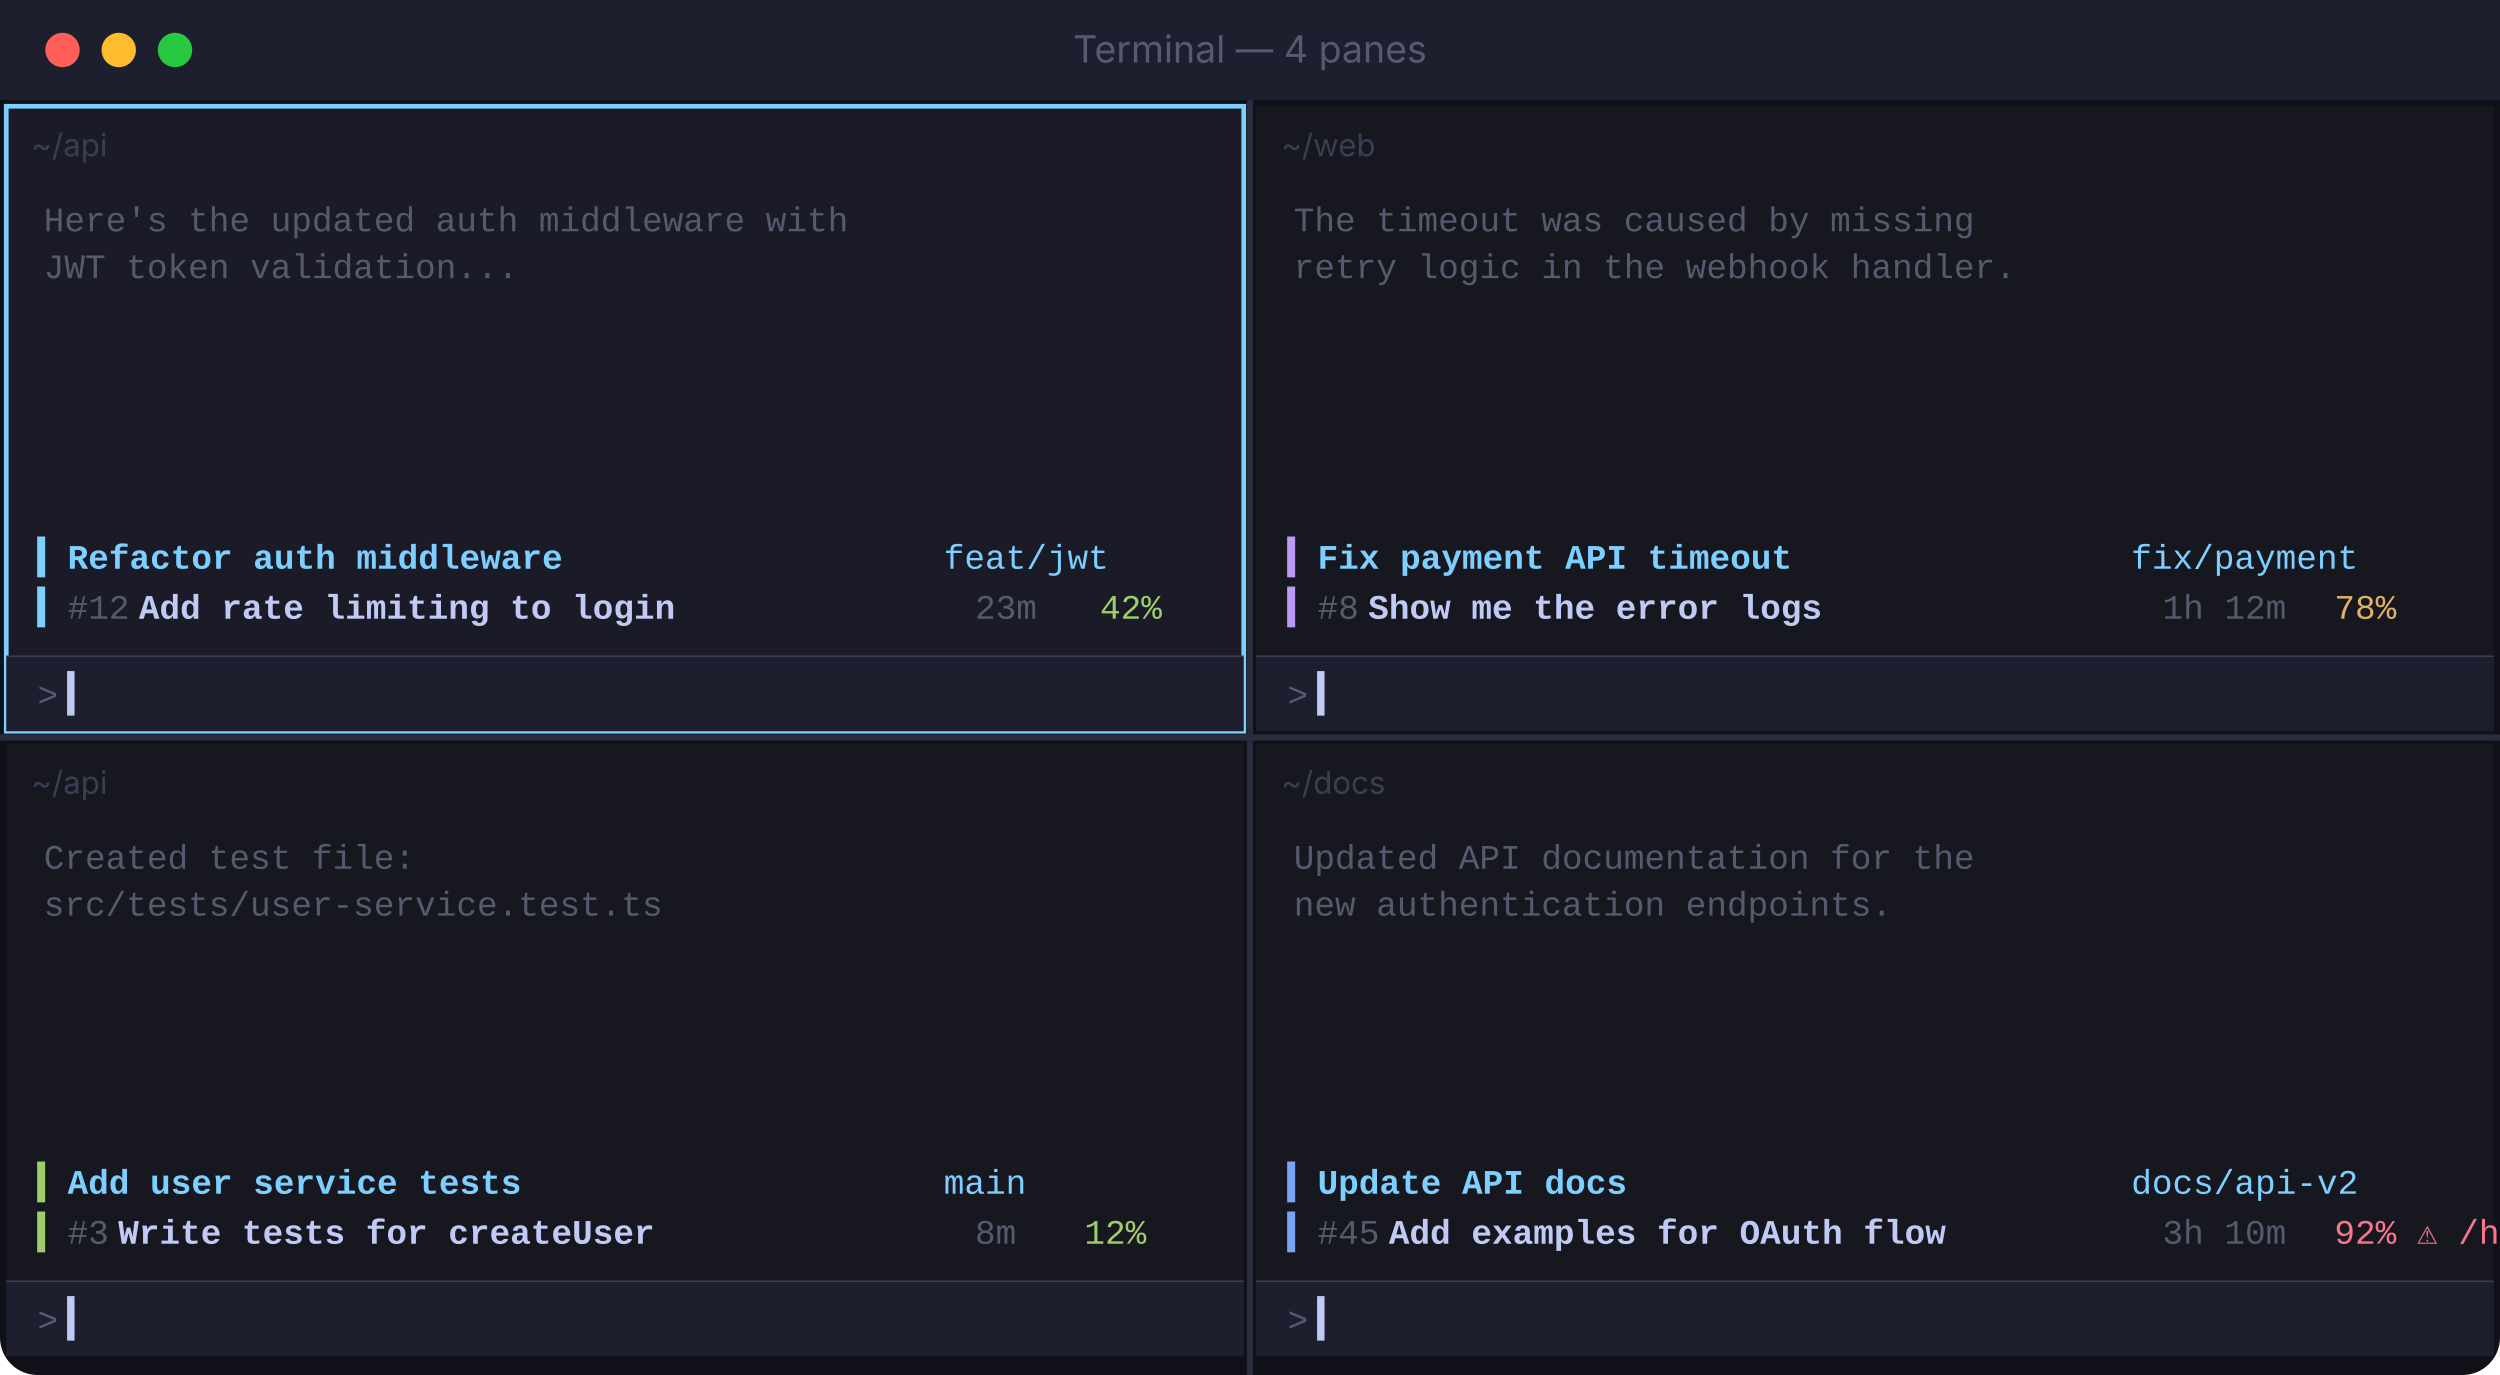
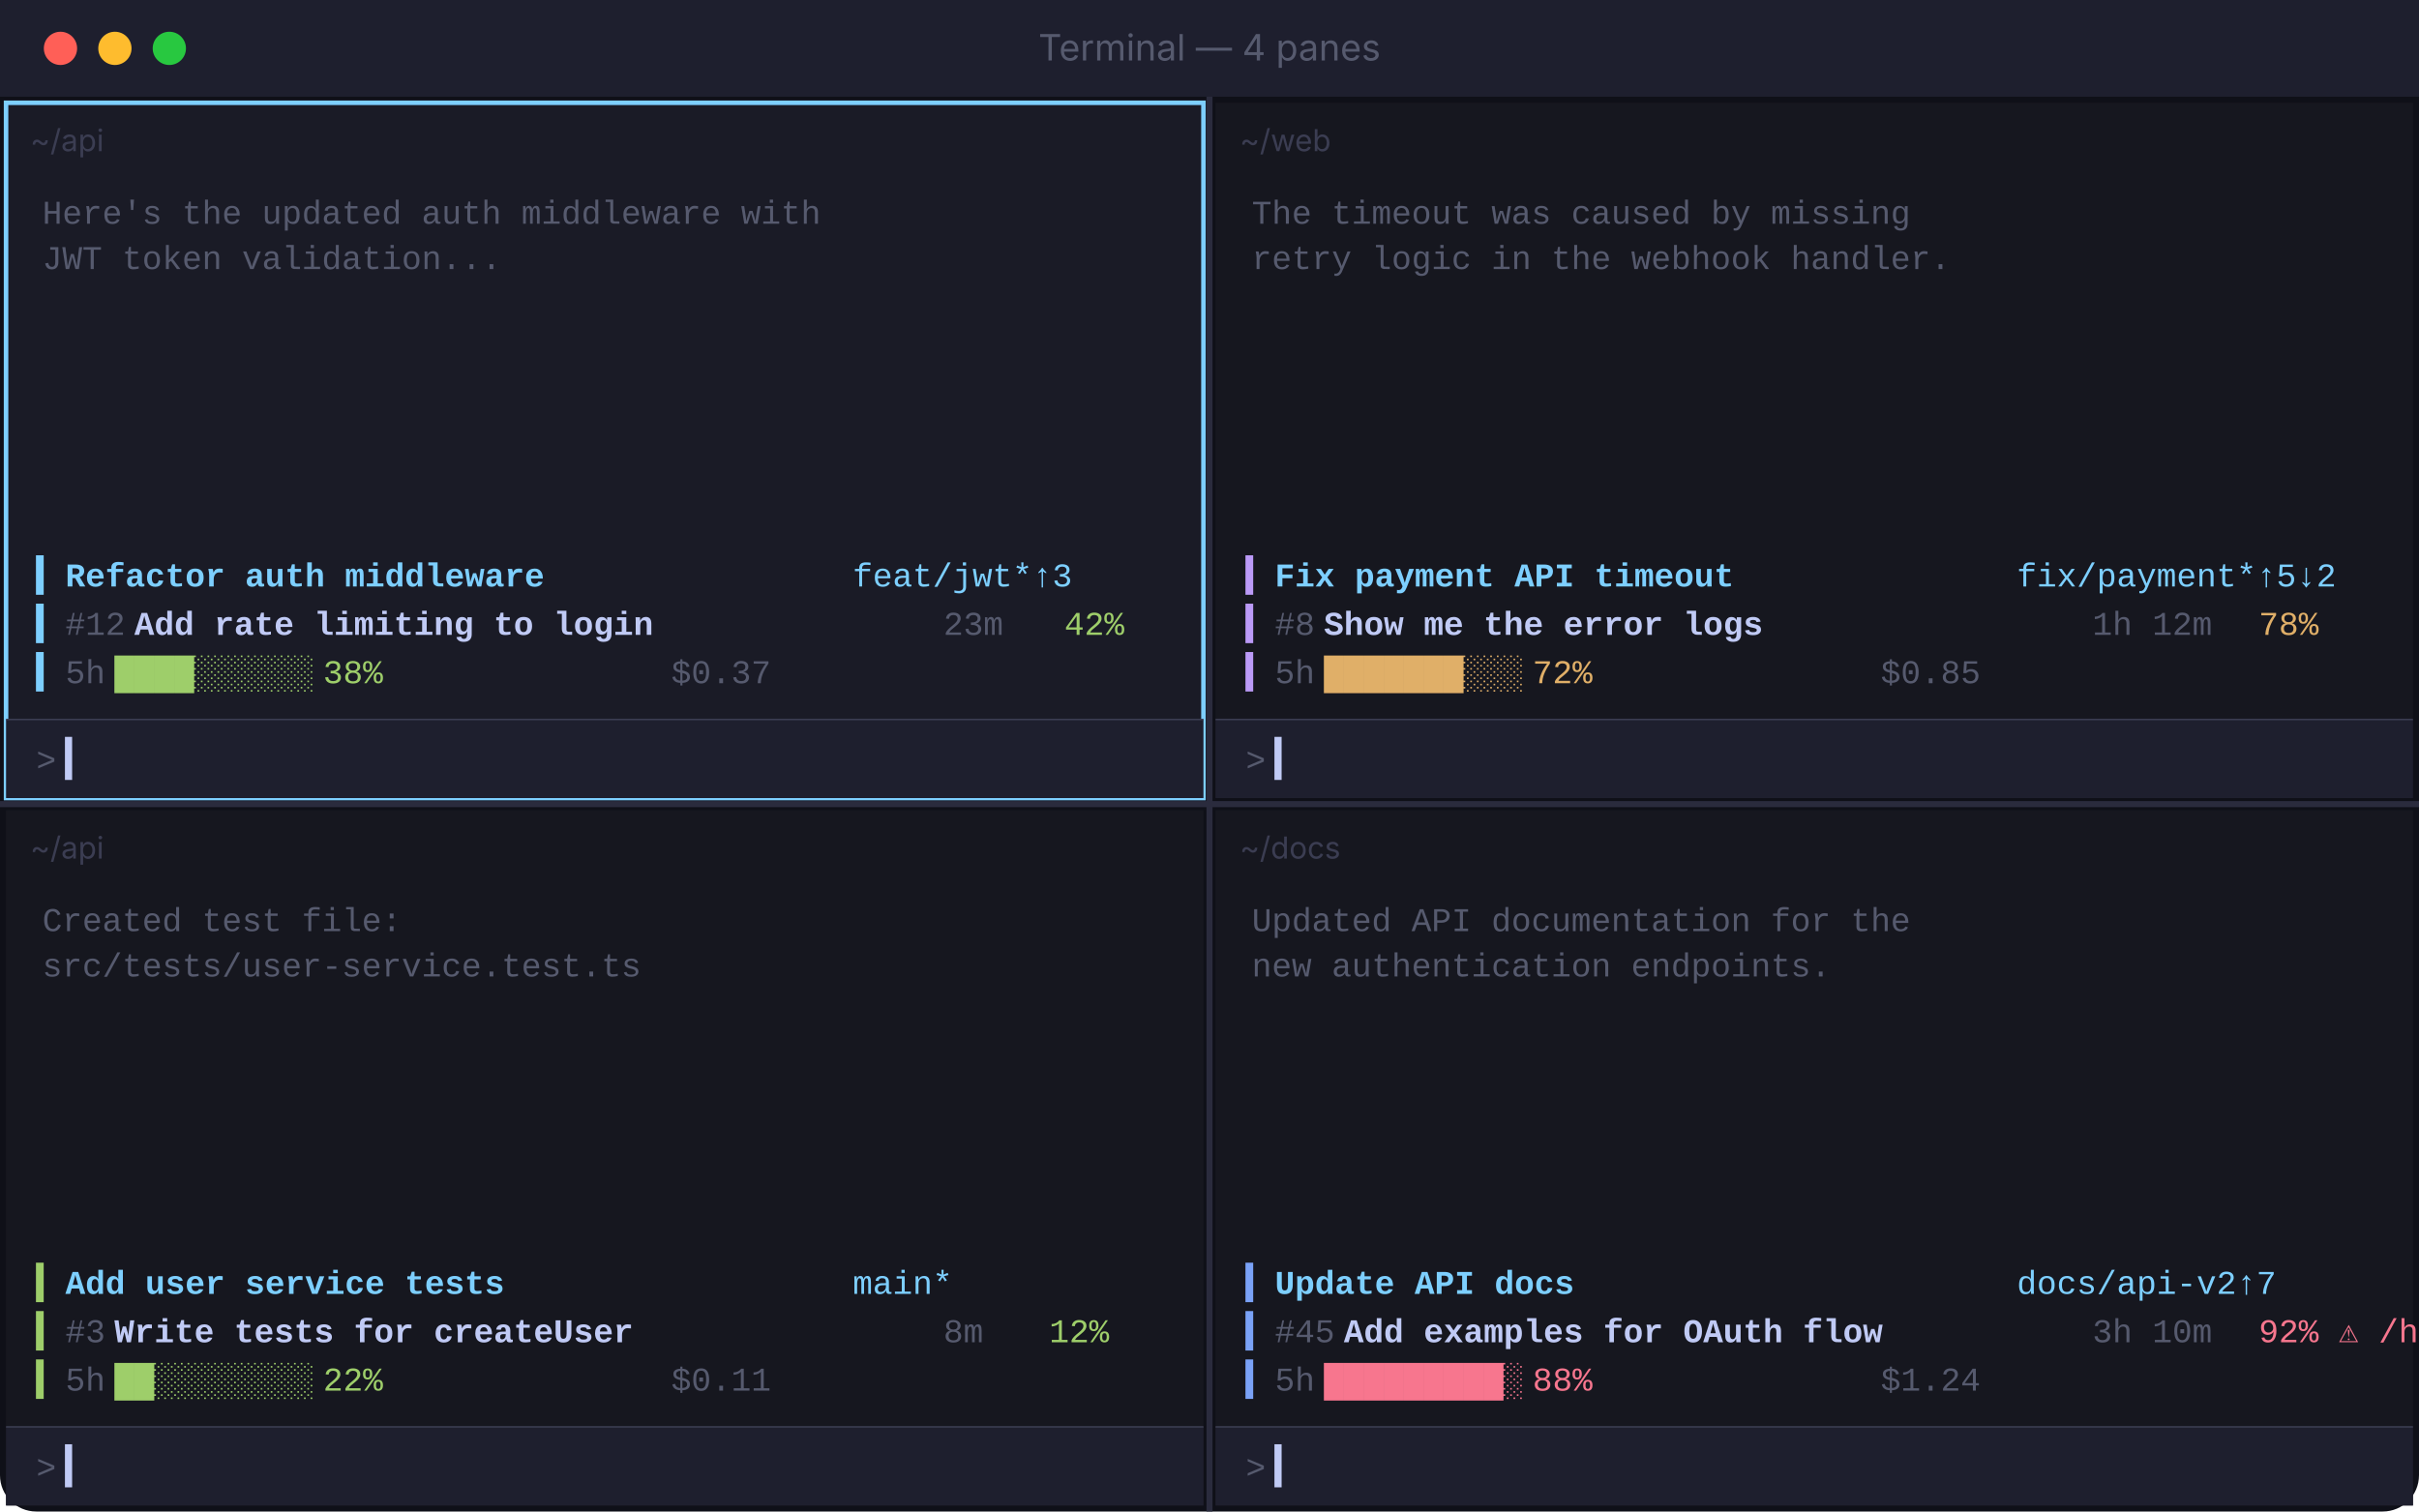
- <svg xmlns="http://www.w3.org/2000/svg" width="800" height="440" viewBox="0 0 800 440">
+ <svg xmlns="http://www.w3.org/2000/svg" width="800" height="500" viewBox="0 0 800 500">
  <defs>
    <style>
      .bg { fill: #1a1b26; }
      .bg-dim { fill: #16171f; }
      .divider { stroke: #2a2b3d; stroke-width: 2; }
      .dim { fill: #565a6e; font-family: 'Menlo', 'Consolas', 'Courier New', monospace; font-size: 11px; }
      .text { fill: #c0caf5; font-family: 'Menlo', 'Consolas', 'Courier New', monospace; font-size: 11px; }
      .text-bold { fill: #c0caf5; font-family: 'Menlo', 'Consolas', 'Courier New', monospace; font-size: 11px; font-weight: bold; }
      .cyan { fill: #7dcfff; font-family: 'Menlo', 'Consolas', 'Courier New', monospace; font-size: 11px; }
      .cyan-bold { fill: #7dcfff; font-family: 'Menlo', 'Consolas', 'Courier New', monospace; font-size: 11px; font-weight: bold; }
      .yellow { fill: #e0af68; font-family: 'Menlo', 'Consolas', 'Courier New', monospace; font-size: 11px; }
      .green { fill: #9ece6a; font-family: 'Menlo', 'Consolas', 'Courier New', monospace; font-size: 11px; }
      .red { fill: #f7768e; font-family: 'Menlo', 'Consolas', 'Courier New', monospace; font-size: 11px; }
      .magenta { fill: #bb9af7; font-family: 'Menlo', 'Consolas', 'Courier New', monospace; font-size: 11px; }
      .blue { fill: #7aa2f7; font-family: 'Menlo', 'Consolas', 'Courier New', monospace; font-size: 11px; }
      .prompt-bg { fill: #1e1f2e; }
      .cursor { fill: #c0caf5; }
      .title-bar { fill: #1e1f2e; }
      .title-text { fill: #565a6e; font-family: 'SF Pro Display', 'Helvetica Neue', sans-serif; font-size: 12px; }
      .pane-label { fill: #3b3d52; font-family: 'SF Pro Display', 'Helvetica Neue', sans-serif; font-size: 10px; }
      .active-indicator { fill: none; stroke: #7dcfff; stroke-width: 1.5; }
    </style>
  </defs>
-   <rect fill="#0f1018" width="800" height="440" rx="12" />
+   <rect fill="#0f1018" width="800" height="500" rx="12" />
  <rect class="title-bar" x="0" y="0" width="800" height="32" rx="12 12 0 0" />
  <circle cx="20" cy="16" r="5.5" fill="#ff5f57" />
  <circle cx="38" cy="16" r="5.5" fill="#febc2e" />
  <circle cx="56" cy="16" r="5.5" fill="#28c840" />
  <text x="400" y="20" text-anchor="middle" class="title-text">Terminal — 4 panes</text>
-   <line class="divider" x1="400" y1="32" x2="400" y2="440" />
-   <line class="divider" x1="0" y1="236" x2="800" y2="236" />
+   <line class="divider" x1="400" y1="32" x2="400" y2="500" />
+   <line class="divider" x1="0" y1="266" x2="800" y2="266" />
  <g transform="translate(2, 34)">
-     <rect class="bg" width="396" height="200" />
-     <rect class="active-indicator" x="0" y="0" width="396" height="200" />
+     <rect class="bg" width="396" height="230" />
+     <rect class="active-indicator" x="0" y="0" width="396" height="230" />
    <text x="8" y="16" class="pane-label">~/api</text>
    <text class="dim" x="12" y="40">Here's the updated auth middleware with</text>
    <text class="dim" x="12" y="55">JWT token validation...</text>
-     <text y="148">
+     <text y="160">
      <tspan class="cyan" x="10"> ▍ </tspan>
      <tspan class="cyan-bold">Refactor auth middleware</tspan>
-       <tspan class="cyan" x="300">feat/jwt</tspan>
+       <tspan class="cyan" x="280">feat/jwt*↑3</tspan>
    </text>
-     <text y="164">
+     <text y="176">
      <tspan class="cyan" x="10"> ▍ </tspan>
      <tspan class="dim">#12  </tspan>
      <tspan class="text-bold">Add rate limiting to login</tspan>
      <tspan class="dim" x="310">23m</tspan>
      <tspan class="green" x="350">42%</tspan>
    </text>
-     <rect class="prompt-bg" x="0" y="176" width="396" height="24" />
-     <line x1="0" y1="176" x2="396" y2="176" stroke="#3b3d52" stroke-width="0.5" />
    <text y="192">
+       <tspan class="cyan" x="10"> ▍ </tspan>
+       <tspan class="dim">5h </tspan>
+       <tspan class="green">████░░░░░░</tspan>
+       <tspan class="green"> 38%</tspan>
+       <tspan class="dim" x="220">$0.37</tspan>
+     </text>
+     <rect class="prompt-bg" x="0" y="204" width="396" height="26" />
+     <line x1="0" y1="204" x2="396" y2="204" stroke="#3b3d52" stroke-width="0.5" />
+     <text y="221">
      <tspan class="dim" x="10"> &gt; </tspan>
      <tspan class="cursor">▎</tspan>
    </text>
  </g>
  <g transform="translate(402, 34)">
-     <rect class="bg-dim" width="396" height="200" />
+     <rect class="bg-dim" width="396" height="230" />
    <text x="8" y="16" class="pane-label">~/web</text>
    <text class="dim" x="12" y="40">The timeout was caused by missing</text>
    <text class="dim" x="12" y="55">retry logic in the webhook handler.</text>
-     <text y="148">
+     <text y="160">
      <tspan class="magenta" x="10"> ▍ </tspan>
      <tspan class="cyan-bold">Fix payment API timeout</tspan>
-       <tspan class="cyan" x="280">fix/payment</tspan>
+       <tspan class="cyan" x="265">fix/payment*↑5↓2</tspan>
    </text>
-     <text y="164">
+     <text y="176">
      <tspan class="magenta" x="10"> ▍ </tspan>
      <tspan class="dim">#8  </tspan>
      <tspan class="text-bold">Show me the error logs</tspan>
      <tspan class="dim" x="290">1h 12m</tspan>
      <tspan class="yellow" x="345">78%</tspan>
    </text>
-     <rect class="prompt-bg" x="0" y="176" width="396" height="24" />
-     <line x1="0" y1="176" x2="396" y2="176" stroke="#3b3d52" stroke-width="0.5" />
    <text y="192">
+       <tspan class="magenta" x="10"> ▍ </tspan>
+       <tspan class="dim">5h </tspan>
+       <tspan class="yellow">███████░░░</tspan>
+       <tspan class="yellow"> 72%</tspan>
+       <tspan class="dim" x="220">$0.85</tspan>
+     </text>
+     <rect class="prompt-bg" x="0" y="204" width="396" height="26" />
+     <line x1="0" y1="204" x2="396" y2="204" stroke="#3b3d52" stroke-width="0.5" />
+     <text y="221">
      <tspan class="dim" x="10"> &gt; </tspan>
      <tspan class="cursor">▎</tspan>
    </text>
  </g>
-   <g transform="translate(2, 238)">
-     <rect class="bg-dim" width="396" height="196" />
+   <g transform="translate(2, 268)">
+     <rect class="bg-dim" width="396" height="230" />
    <text x="8" y="16" class="pane-label">~/api</text>
    <text class="dim" x="12" y="40">Created test file:</text>
    <text class="dim" x="12" y="55">src/tests/user-service.test.ts</text>
-     <text y="144">
+     <text y="160">
      <tspan class="green" x="10"> ▍ </tspan>
      <tspan class="cyan-bold">Add user service tests</tspan>
-       <tspan class="cyan" x="300">main</tspan>
+       <tspan class="cyan" x="280">main*</tspan>
    </text>
-     <text y="160">
+     <text y="176">
      <tspan class="green" x="10"> ▍ </tspan>
      <tspan class="dim">#3  </tspan>
      <tspan class="text-bold">Write tests for createUser</tspan>
      <tspan class="dim" x="310">8m</tspan>
      <tspan class="green" x="345">12%</tspan>
    </text>
-     <rect class="prompt-bg" x="0" y="172" width="396" height="24" />
-     <line x1="0" y1="172" x2="396" y2="172" stroke="#3b3d52" stroke-width="0.5" />
-     <text y="188">
+     <text y="192">
+       <tspan class="green" x="10"> ▍ </tspan>
+       <tspan class="dim">5h </tspan>
+       <tspan class="green">██░░░░░░░░</tspan>
+       <tspan class="green"> 22%</tspan>
+       <tspan class="dim" x="220">$0.11</tspan>
+     </text>
+     <rect class="prompt-bg" x="0" y="204" width="396" height="26" />
+     <line x1="0" y1="204" x2="396" y2="204" stroke="#3b3d52" stroke-width="0.5" />
+     <text y="221">
      <tspan class="dim" x="10"> &gt; </tspan>
      <tspan class="cursor">▎</tspan>
    </text>
  </g>
-   <g transform="translate(402, 238)">
-     <rect class="bg-dim" width="396" height="196" />
+   <g transform="translate(402, 268)">
+     <rect class="bg-dim" width="396" height="230" />
    <text x="8" y="16" class="pane-label">~/docs</text>
    <text class="dim" x="12" y="40">Updated API documentation for the</text>
    <text class="dim" x="12" y="55">new authentication endpoints.</text>
-     <text y="144">
+     <text y="160">
      <tspan class="blue" x="10"> ▍ </tspan>
      <tspan class="cyan-bold">Update API docs</tspan>
-       <tspan class="cyan" x="280">docs/api-v2</tspan>
+       <tspan class="cyan" x="265">docs/api-v2↑7</tspan>
    </text>
-     <text y="160">
+     <text y="176">
      <tspan class="blue" x="10"> ▍ </tspan>
      <tspan class="dim">#45  </tspan>
      <tspan class="text-bold">Add examples for OAuth flow</tspan>
      <tspan class="dim" x="290">3h 10m</tspan>
      <tspan class="red" x="345">92% ⚠ /handoff</tspan>
    </text>
-     <rect class="prompt-bg" x="0" y="172" width="396" height="24" />
-     <line x1="0" y1="172" x2="396" y2="172" stroke="#3b3d52" stroke-width="0.5" />
-     <text y="188">
+     <text y="192">
+       <tspan class="blue" x="10"> ▍ </tspan>
+       <tspan class="dim">5h </tspan>
+       <tspan class="red">█████████░</tspan>
+       <tspan class="red"> 88%</tspan>
+       <tspan class="dim" x="220">$1.24</tspan>
+     </text>
+     <rect class="prompt-bg" x="0" y="204" width="396" height="26" />
+     <line x1="0" y1="204" x2="396" y2="204" stroke="#3b3d52" stroke-width="0.5" />
+     <text y="221">
      <tspan class="dim" x="10"> &gt; </tspan>
      <tspan class="cursor">▎</tspan>
    </text>
  </g>
</svg>
